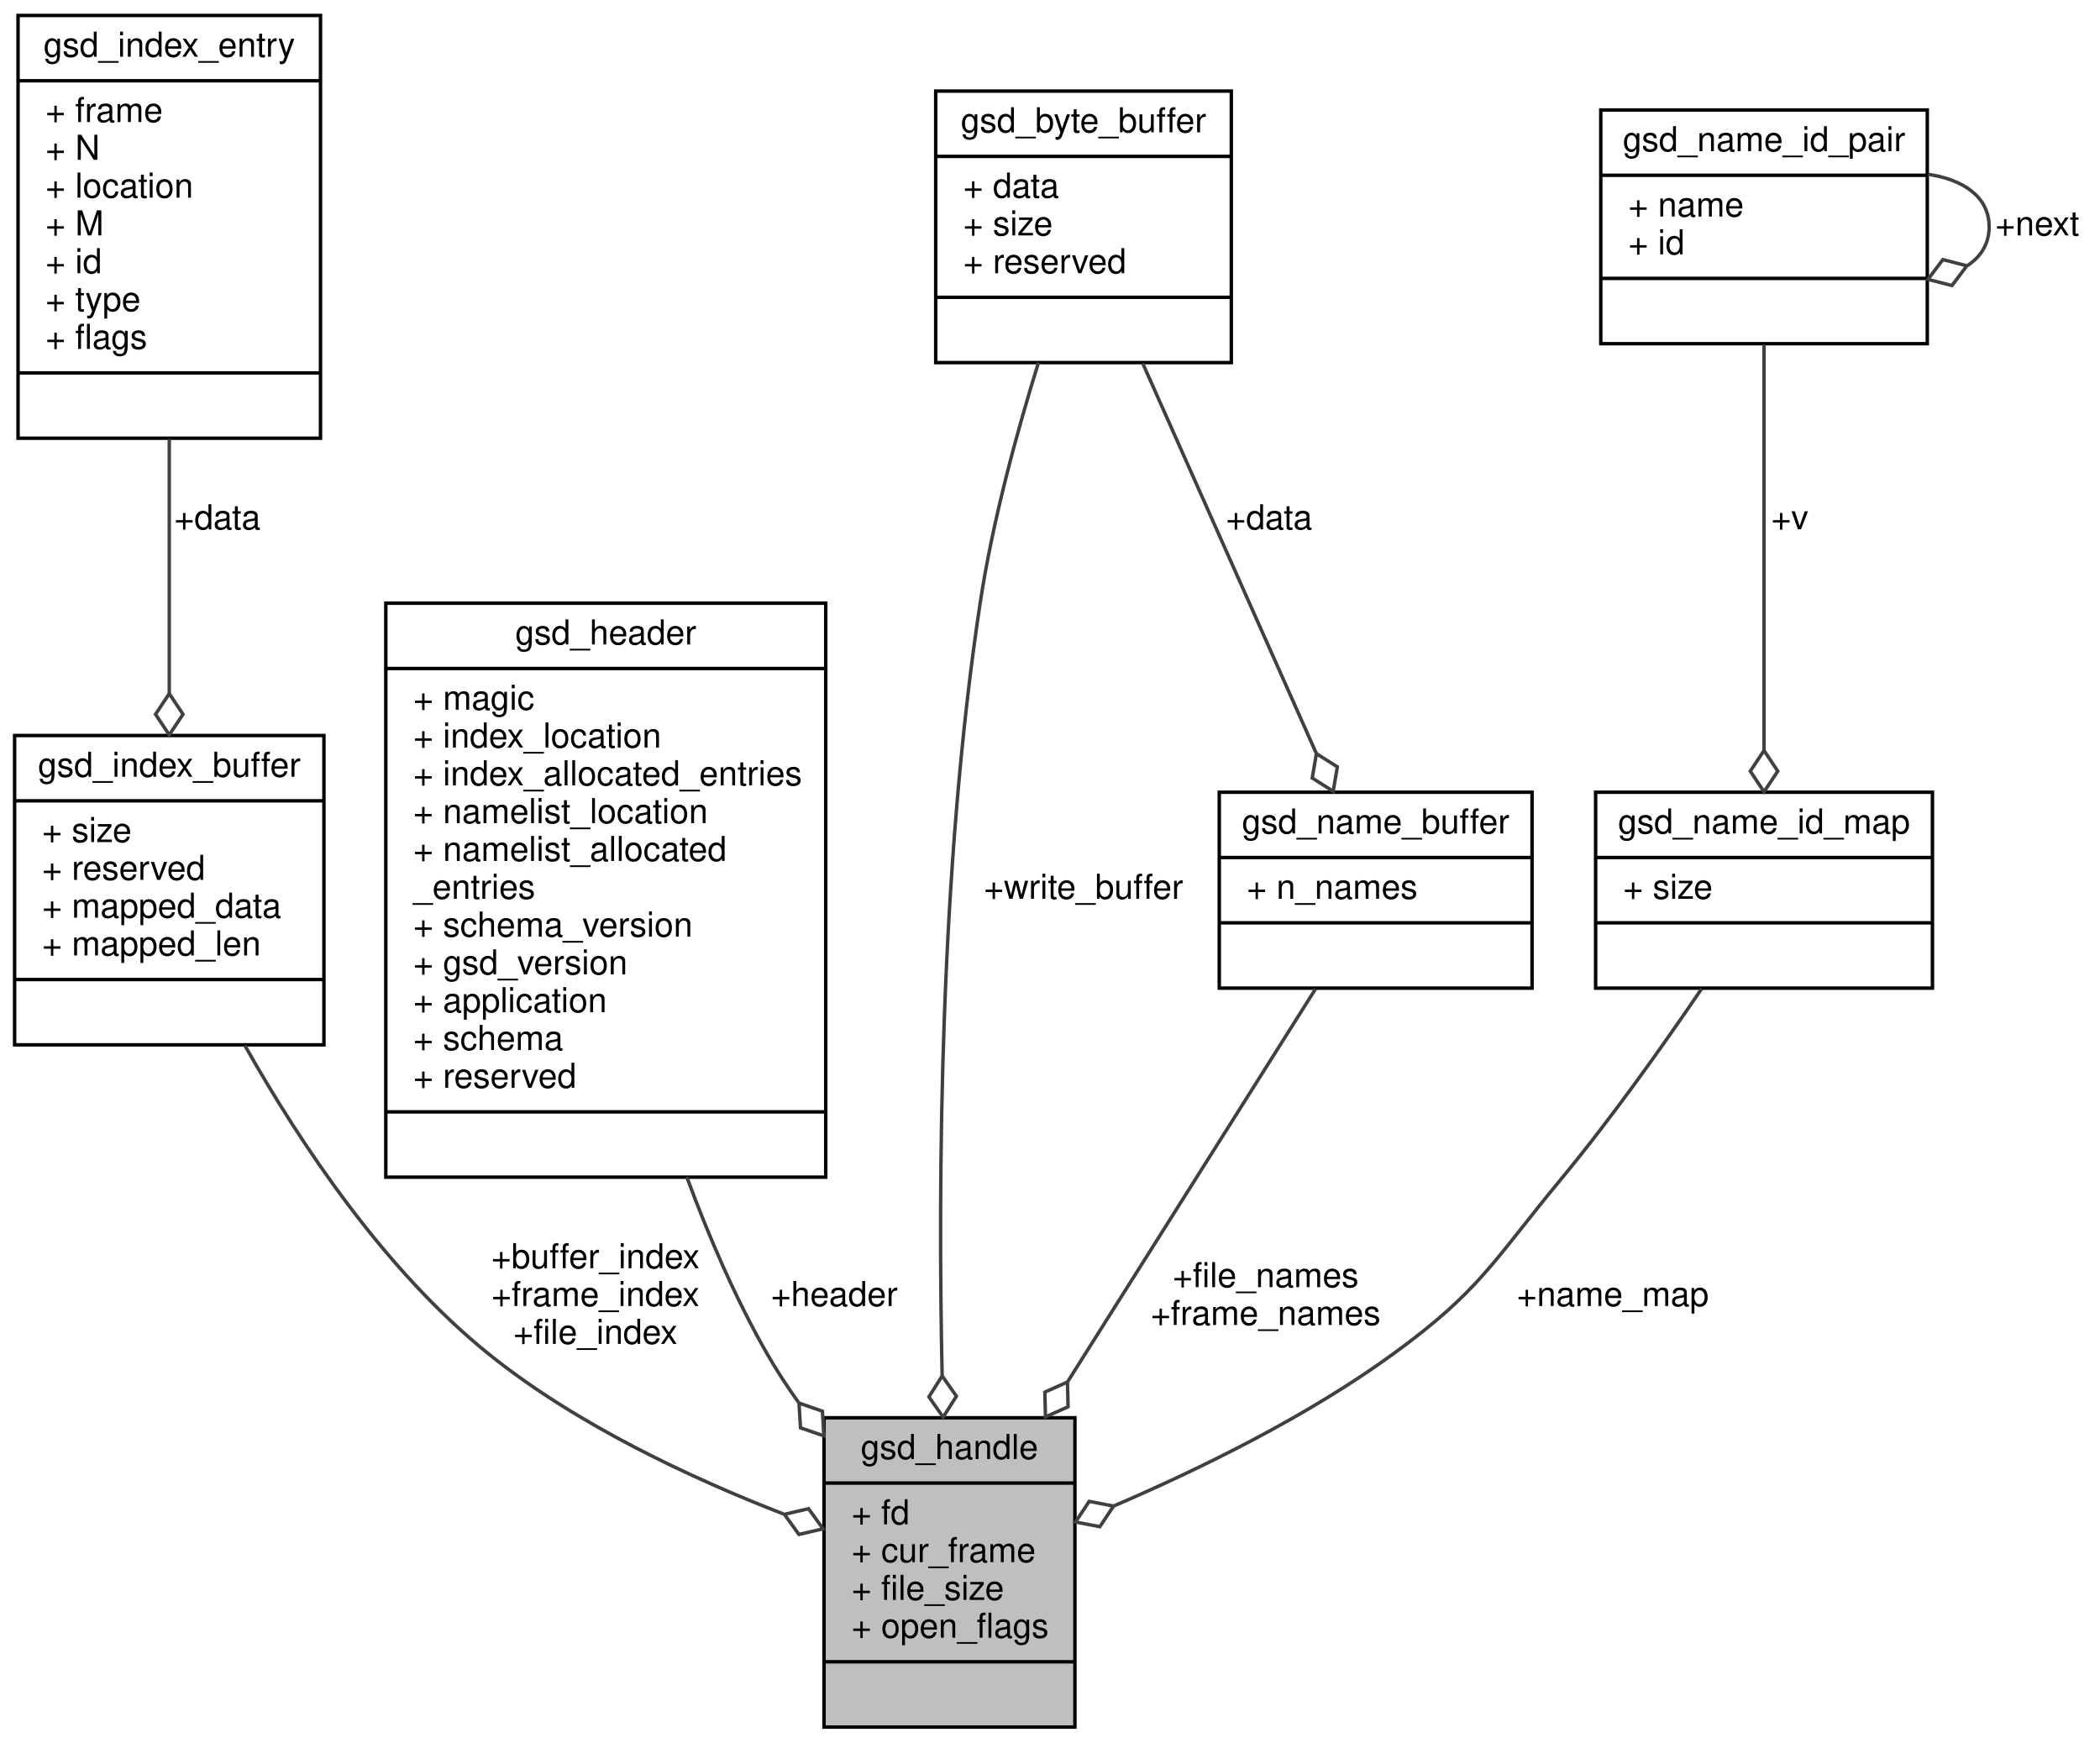
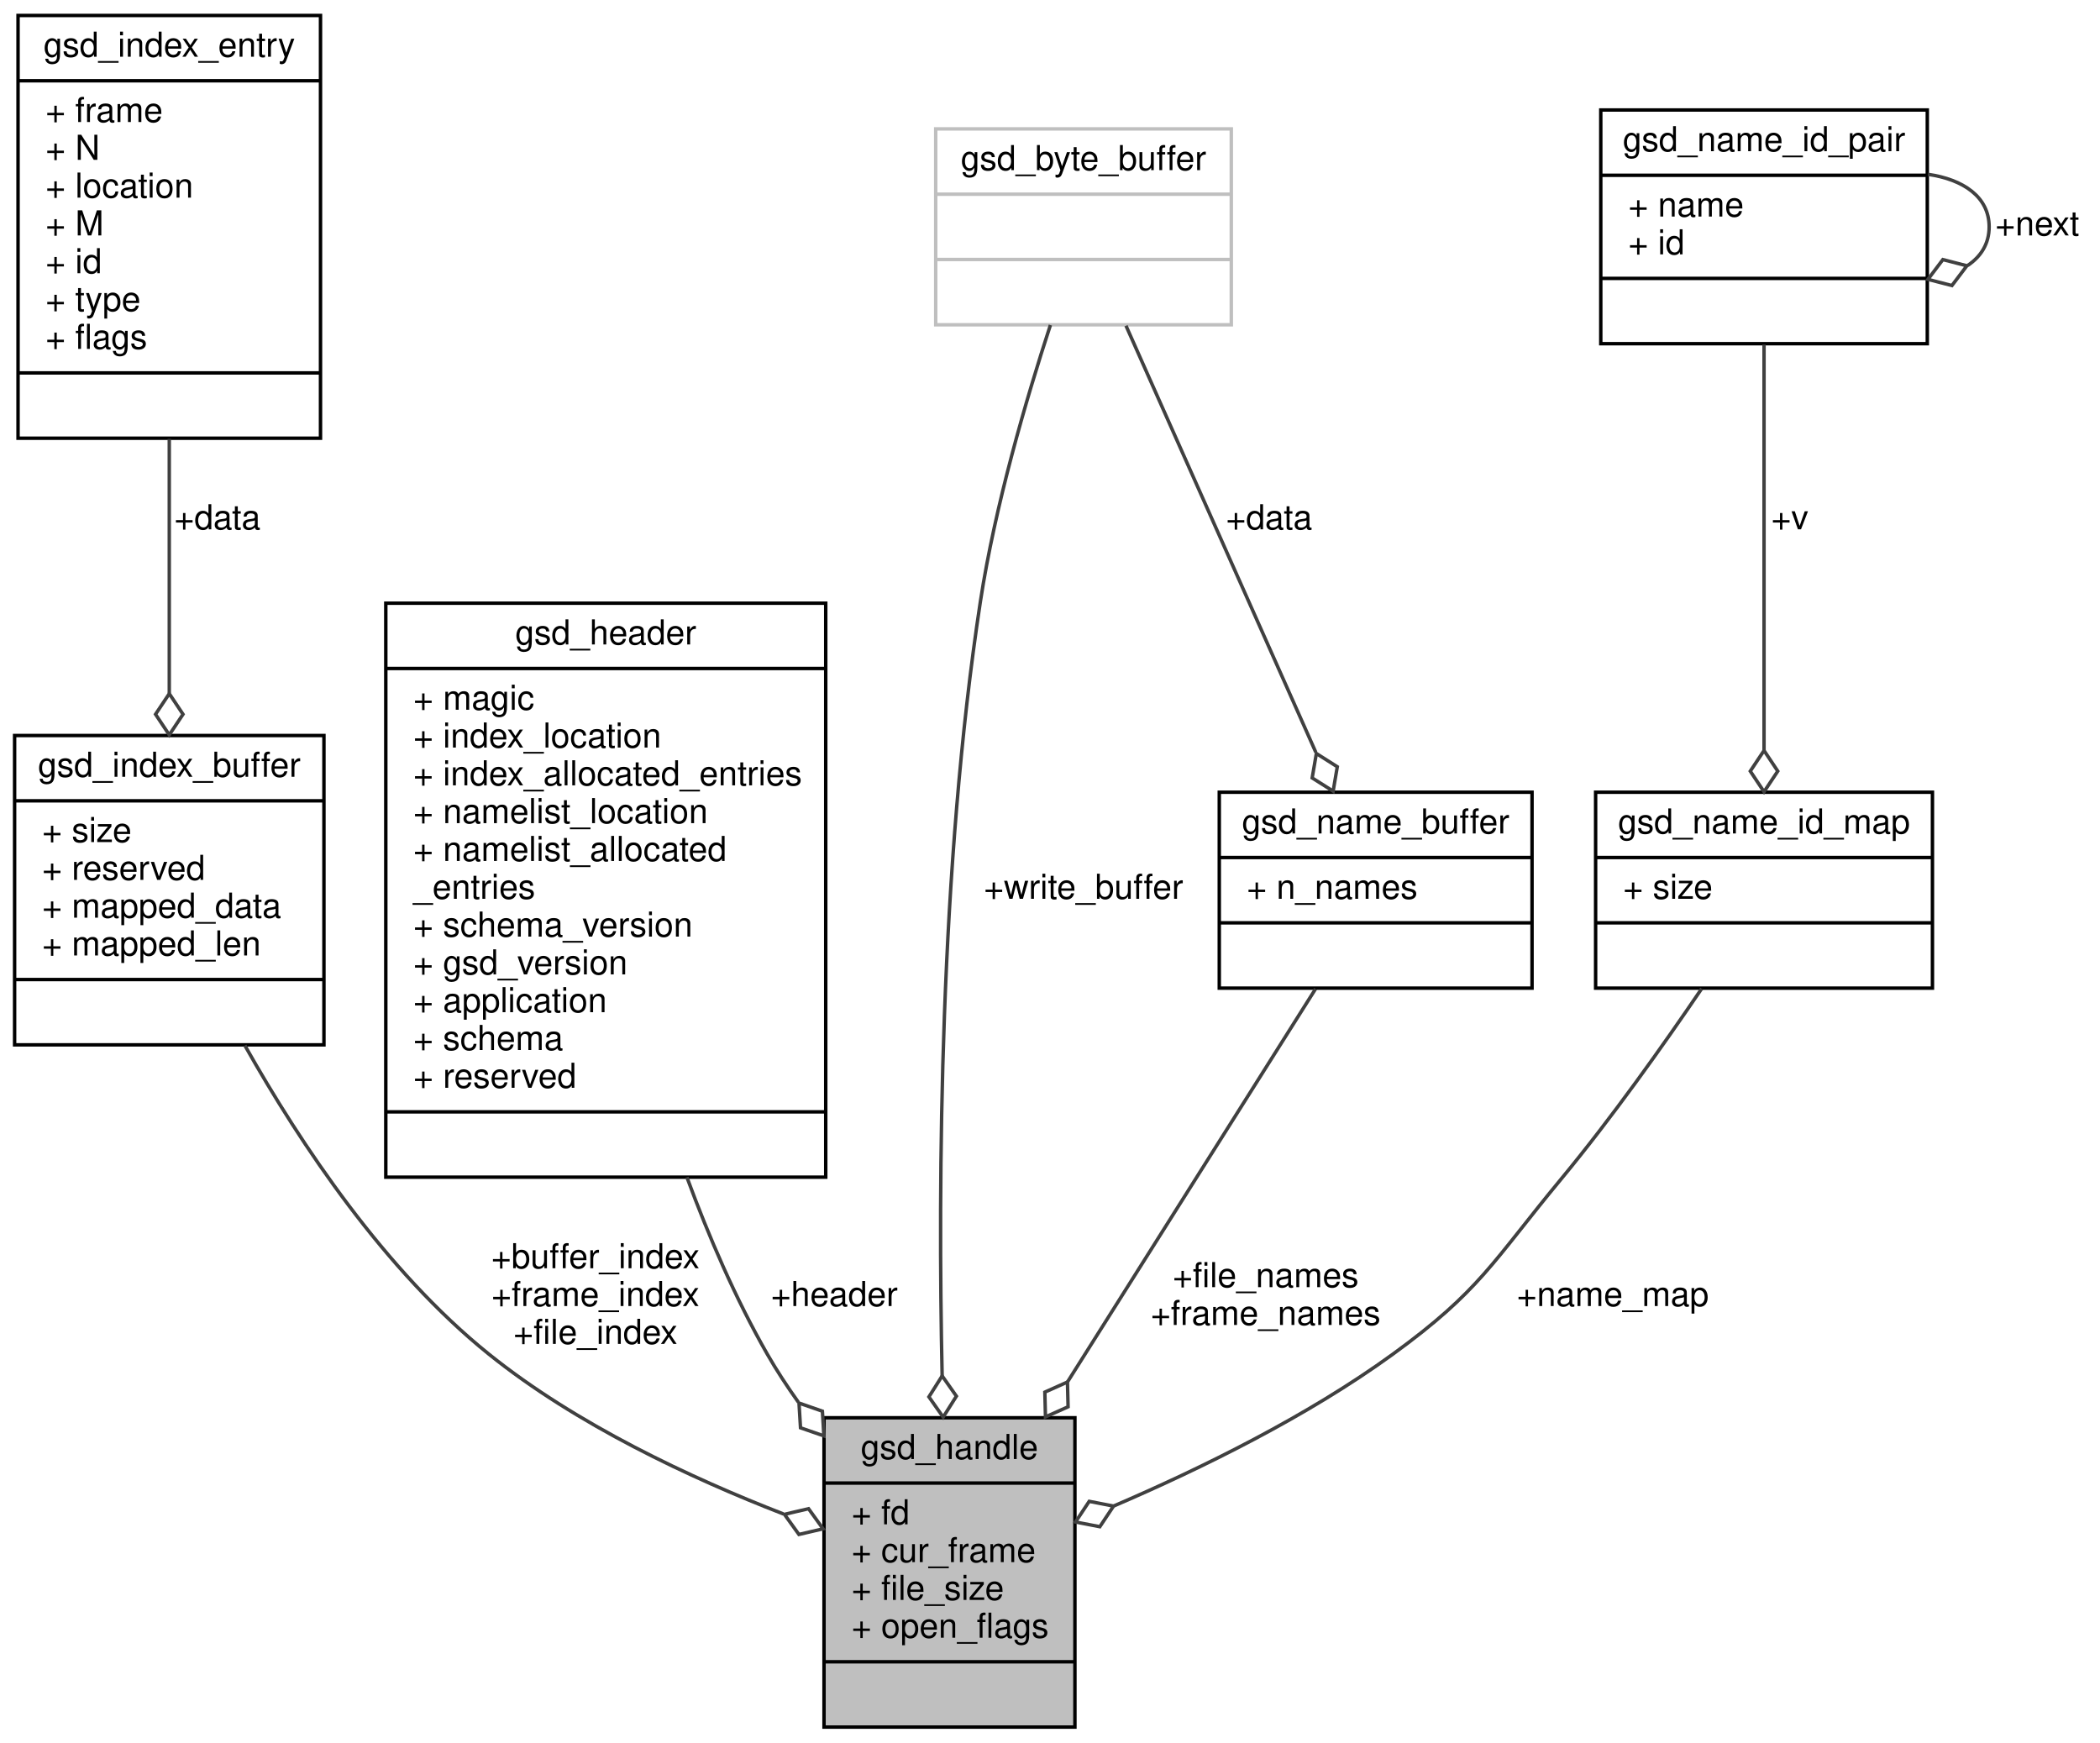
<svg xmlns="http://www.w3.org/2000/svg" xmlns:xlink="http://www.w3.org/1999/xlink" width="611pt" height="507pt" viewBox="0.00 0.00 610.50 507.00">
  <g id="graph0" class="graph" transform="scale(1 1) rotate(0) translate(4 503)">
    <g id="node1" class="node">
      <g id="a_node1">
        <a xlink:title=" ">
          <polygon fill="#bfbfbf" stroke="black" points="235.5,-0.5 235.5,-90.5 308.5,-90.5 308.5,-0.5 235.5,-0.5" />
          <text text-anchor="middle" x="272" y="-78.5" font-family="Helvetica,sans-Serif" font-size="10.00">gsd_handle</text>
          <polyline fill="none" stroke="black" points="235.5,-71.5 308.5,-71.5 " />
          <text text-anchor="start" x="243.5" y="-59.5" font-family="Helvetica,sans-Serif" font-size="10.00">+ fd</text>
          <text text-anchor="start" x="243.5" y="-48.5" font-family="Helvetica,sans-Serif" font-size="10.00">+ cur_frame</text>
          <text text-anchor="start" x="243.5" y="-37.5" font-family="Helvetica,sans-Serif" font-size="10.00">+ file_size</text>
          <text text-anchor="start" x="243.5" y="-26.5" font-family="Helvetica,sans-Serif" font-size="10.00">+ open_flags</text>
          <polyline fill="none" stroke="black" points="235.5,-19.5 308.5,-19.5 " />
          <text text-anchor="middle" x="272" y="-7.5" font-family="Helvetica,sans-Serif" font-size="10.00"> </text>
        </a>
      </g>
    </g>
    <g id="node2" class="node">
      <g id="a_node2">
        <a xlink:href="structgsd__index__buffer.html" target="_top" xlink:title=" ">
          <polygon fill="none" stroke="black" points="0,-199 0,-289 90,-289 90,-199 0,-199" />
          <text text-anchor="middle" x="45" y="-277" font-family="Helvetica,sans-Serif" font-size="10.00">gsd_index_buffer</text>
          <polyline fill="none" stroke="black" points="0,-270 90,-270 " />
          <text text-anchor="start" x="8" y="-258" font-family="Helvetica,sans-Serif" font-size="10.00">+ size</text>
          <text text-anchor="start" x="8" y="-247" font-family="Helvetica,sans-Serif" font-size="10.00">+ reserved</text>
          <text text-anchor="start" x="8" y="-236" font-family="Helvetica,sans-Serif" font-size="10.00">+ mapped_data</text>
          <text text-anchor="start" x="8" y="-225" font-family="Helvetica,sans-Serif" font-size="10.00">+ mapped_len</text>
          <polyline fill="none" stroke="black" points="0,-218 90,-218 " />
          <text text-anchor="middle" x="45" y="-206" font-family="Helvetica,sans-Serif" font-size="10.00"> </text>
        </a>
      </g>
    </g>
    <g id="edge1" class="edge">
      <path fill="none" stroke="#404040" d="M67,-198.81C83.26,-169.98 107.77,-133.31 138,-109 163.44,-88.54 196.68,-72.99 223.68,-62.51" />
      <polygon fill="none" stroke="#404040" points="223.98,-62.4 228.2,-56.55 235.22,-58.19 231,-64.04 223.98,-62.4" />
      <text text-anchor="middle" x="169" y="-134" font-family="Helvetica,sans-Serif" font-size="10.00"> +buffer_index</text>
      <text text-anchor="middle" x="169" y="-123" font-family="Helvetica,sans-Serif" font-size="10.00">+frame_index</text>
      <text text-anchor="middle" x="169" y="-112" font-family="Helvetica,sans-Serif" font-size="10.00">+file_index</text>
    </g>
    <g id="node3" class="node">
      <g id="a_node3">
        <a xlink:href="structgsd__index__entry.html" target="_top" xlink:title=" ">
          <polygon fill="none" stroke="black" points="1,-375.5 1,-498.5 89,-498.5 89,-375.5 1,-375.5" />
          <text text-anchor="middle" x="45" y="-486.5" font-family="Helvetica,sans-Serif" font-size="10.00">gsd_index_entry</text>
          <polyline fill="none" stroke="black" points="1,-479.5 89,-479.5 " />
          <text text-anchor="start" x="9" y="-467.5" font-family="Helvetica,sans-Serif" font-size="10.00">+ frame</text>
          <text text-anchor="start" x="9" y="-456.5" font-family="Helvetica,sans-Serif" font-size="10.00">+ N</text>
          <text text-anchor="start" x="9" y="-445.5" font-family="Helvetica,sans-Serif" font-size="10.00">+ location</text>
          <text text-anchor="start" x="9" y="-434.5" font-family="Helvetica,sans-Serif" font-size="10.00">+ M</text>
          <text text-anchor="start" x="9" y="-423.5" font-family="Helvetica,sans-Serif" font-size="10.00">+ id</text>
          <text text-anchor="start" x="9" y="-412.5" font-family="Helvetica,sans-Serif" font-size="10.00">+ type</text>
          <text text-anchor="start" x="9" y="-401.5" font-family="Helvetica,sans-Serif" font-size="10.00">+ flags</text>
          <polyline fill="none" stroke="black" points="1,-394.5 89,-394.5 " />
          <text text-anchor="middle" x="45" y="-382.5" font-family="Helvetica,sans-Serif" font-size="10.00"> </text>
        </a>
      </g>
    </g>
    <g id="edge2" class="edge">
      <path fill="none" stroke="#404040" d="M45,-375.3C45,-351.6 45,-324.58 45,-301.32" />
      <polygon fill="none" stroke="#404040" points="45,-301.18 41,-295.18 45,-289.18 49,-295.18 45,-301.18" />
      <text text-anchor="middle" x="59" y="-349" font-family="Helvetica,sans-Serif" font-size="10.00"> +data</text>
    </g>
    <g id="node4" class="node">
      <g id="a_node4">
        <a xlink:href="structgsd__header.html" target="_top" xlink:title=" ">
          <polygon fill="none" stroke="black" points="108,-160.5 108,-327.5 236,-327.5 236,-160.5 108,-160.5" />
          <text text-anchor="middle" x="172" y="-315.5" font-family="Helvetica,sans-Serif" font-size="10.00">gsd_header</text>
          <polyline fill="none" stroke="black" points="108,-308.5 236,-308.5 " />
          <text text-anchor="start" x="116" y="-296.5" font-family="Helvetica,sans-Serif" font-size="10.00">+ magic</text>
          <text text-anchor="start" x="116" y="-285.5" font-family="Helvetica,sans-Serif" font-size="10.00">+ index_location</text>
          <text text-anchor="start" x="116" y="-274.5" font-family="Helvetica,sans-Serif" font-size="10.00">+ index_allocated_entries</text>
          <text text-anchor="start" x="116" y="-263.5" font-family="Helvetica,sans-Serif" font-size="10.00">+ namelist_location</text>
          <text text-anchor="start" x="116" y="-252.5" font-family="Helvetica,sans-Serif" font-size="10.00">+ namelist_allocated</text>
          <text text-anchor="start" x="116" y="-241.5" font-family="Helvetica,sans-Serif" font-size="10.00">_entries</text>
          <text text-anchor="start" x="116" y="-230.5" font-family="Helvetica,sans-Serif" font-size="10.00">+ schema_version</text>
          <text text-anchor="start" x="116" y="-219.5" font-family="Helvetica,sans-Serif" font-size="10.00">+ gsd_version</text>
          <text text-anchor="start" x="116" y="-208.5" font-family="Helvetica,sans-Serif" font-size="10.00">+ application</text>
          <text text-anchor="start" x="116" y="-197.5" font-family="Helvetica,sans-Serif" font-size="10.00">+ schema</text>
          <text text-anchor="start" x="116" y="-186.5" font-family="Helvetica,sans-Serif" font-size="10.00">+ reserved</text>
          <polyline fill="none" stroke="black" points="108,-179.5 236,-179.5 " />
          <text text-anchor="middle" x="172" y="-167.5" font-family="Helvetica,sans-Serif" font-size="10.00"> </text>
        </a>
      </g>
    </g>
    <g id="edge3" class="edge">
      <path fill="none" stroke="#404040" d="M195.61,-160.47C202.07,-142.95 209.87,-124.94 219,-109 221.7,-104.29 224.77,-99.6 228.04,-95.02" />
      <polygon fill="none" stroke="#404040" points="228.22,-94.78 228.66,-87.58 235.47,-85.22 235.03,-92.41 228.22,-94.78" />
      <text text-anchor="middle" x="238.5" y="-123" font-family="Helvetica,sans-Serif" font-size="10.00"> +header</text>
    </g>
    <g id="node5" class="node">
      <g id="a_node5">
        <a xlink:href="structgsd__name__buffer.html" target="_top" xlink:title=" ">
          <polygon fill="none" stroke="black" points="350.5,-215.5 350.5,-272.5 441.5,-272.5 441.5,-215.5 350.5,-215.5" />
          <text text-anchor="middle" x="396" y="-260.5" font-family="Helvetica,sans-Serif" font-size="10.00">gsd_name_buffer</text>
          <polyline fill="none" stroke="black" points="350.5,-253.5 441.5,-253.5 " />
          <text text-anchor="start" x="358.5" y="-241.5" font-family="Helvetica,sans-Serif" font-size="10.00">+ n_names</text>
          <polyline fill="none" stroke="black" points="350.5,-234.5 441.5,-234.5 " />
          <text text-anchor="middle" x="396" y="-222.5" font-family="Helvetica,sans-Serif" font-size="10.00"> </text>
        </a>
      </g>
    </g>
    <g id="edge4" class="edge">
      <path fill="none" stroke="#404040" d="M378.5,-215.26C359.82,-185.67 329.77,-138.05 306.34,-100.92" />
      <polygon fill="none" stroke="#404040" points="306.33,-100.9 299.75,-97.96 299.93,-90.75 306.51,-93.69 306.33,-100.9" />
      <text text-anchor="middle" x="364" y="-128.5" font-family="Helvetica,sans-Serif" font-size="10.00"> +file_names</text>
      <text text-anchor="middle" x="364" y="-117.5" font-family="Helvetica,sans-Serif" font-size="10.00">+frame_names</text>
    </g>
    <g id="node6" class="node">
      <g id="a_node6">
-         <a xlink:href="structgsd__byte__buffer.html" target="_top" xlink:title=" ">
-           <polygon fill="none" stroke="black" points="268,-397.5 268,-476.5 354,-476.5 354,-397.5 268,-397.5" />
-           <text text-anchor="middle" x="311" y="-464.5" font-family="Helvetica,sans-Serif" font-size="10.00">gsd_byte_buffer</text>
-           <polyline fill="none" stroke="black" points="268,-457.5 354,-457.5 " />
-           <text text-anchor="start" x="276" y="-445.5" font-family="Helvetica,sans-Serif" font-size="10.00">+ data</text>
-           <text text-anchor="start" x="276" y="-434.5" font-family="Helvetica,sans-Serif" font-size="10.00">+ size</text>
-           <text text-anchor="start" x="276" y="-423.5" font-family="Helvetica,sans-Serif" font-size="10.00">+ reserved</text>
-           <polyline fill="none" stroke="black" points="268,-416.5 354,-416.5 " />
-           <text text-anchor="middle" x="311" y="-404.5" font-family="Helvetica,sans-Serif" font-size="10.00"> </text>
+         <a xlink:title=" ">
+           <polygon fill="none" stroke="#bfbfbf" points="268,-408.5 268,-465.5 354,-465.5 354,-408.5 268,-408.5" />
+           <text text-anchor="middle" x="311" y="-453.5" font-family="Helvetica,sans-Serif" font-size="10.00">gsd_byte_buffer</text>
+           <polyline fill="none" stroke="#bfbfbf" points="268,-446.5 354,-446.5 " />
+           <text text-anchor="middle" x="311" y="-434.5" font-family="Helvetica,sans-Serif" font-size="10.00"> </text>
+           <polyline fill="none" stroke="#bfbfbf" points="268,-427.5 354,-427.5 " />
+           <text text-anchor="middle" x="311" y="-415.5" font-family="Helvetica,sans-Serif" font-size="10.00"> </text>
        </a>
      </g>
    </g>
    <g id="edge6" class="edge">
-       <path fill="none" stroke="#404040" d="M297.89,-397.5C291.56,-377.1 284.58,-351.47 281,-328 269.18,-250.54 268.63,-159.76 269.87,-102.68" />
+       <path fill="none" stroke="#404040" d="M301.37,-408.43C294.32,-386.84 285.26,-355.89 281,-328 269.18,-250.54 268.63,-159.76 269.87,-102.68" />
      <polygon fill="none" stroke="#404040" points="269.87,-102.68 266.02,-96.58 270.17,-90.68 274.02,-96.78 269.87,-102.68" />
      <text text-anchor="middle" x="311" y="-241.5" font-family="Helvetica,sans-Serif" font-size="10.00"> +write_buffer</text>
    </g>
    <g id="edge5" class="edge">
-       <path fill="none" stroke="#404040" d="M328.2,-397.35C342.91,-364.29 363.98,-316.95 378.71,-283.84" />
-       <polygon fill="none" stroke="#404040" points="378.76,-283.73 377.55,-276.63 383.64,-272.77 384.86,-279.88 378.76,-283.73" />
+       <path fill="none" stroke="#404040" d="M323.36,-408.23C337.9,-375.55 362.14,-321.08 378.58,-284.14" />
+       <polygon fill="none" stroke="#404040" points="378.75,-283.77 377.53,-276.66 383.63,-272.81 384.84,-279.91 378.75,-283.77" />
      <text text-anchor="middle" x="365" y="-349" font-family="Helvetica,sans-Serif" font-size="10.00"> +data</text>
    </g>
    <g id="node7" class="node">
      <g id="a_node7">
        <a xlink:href="structgsd__name__id__map.html" target="_top" xlink:title=" ">
          <polygon fill="none" stroke="black" points="460,-215.5 460,-272.5 558,-272.5 558,-215.5 460,-215.5" />
          <text text-anchor="middle" x="509" y="-260.5" font-family="Helvetica,sans-Serif" font-size="10.00">gsd_name_id_map</text>
          <polyline fill="none" stroke="black" points="460,-253.5 558,-253.5 " />
          <text text-anchor="start" x="468" y="-241.5" font-family="Helvetica,sans-Serif" font-size="10.00">+ size</text>
          <polyline fill="none" stroke="black" points="460,-234.5 558,-234.5 " />
          <text text-anchor="middle" x="509" y="-222.5" font-family="Helvetica,sans-Serif" font-size="10.00"> </text>
        </a>
      </g>
    </g>
    <g id="edge7" class="edge">
      <path fill="none" stroke="#404040" d="M490.85,-215.34C479.64,-198.83 464.66,-177.7 450,-160 429.95,-135.79 426.43,-127.48 401,-109 376.12,-90.92 345.2,-75.74 319.87,-64.86" />
      <polygon fill="none" stroke="#404040" points="319.74,-64.8 312.66,-66.18 308.67,-60.17 315.75,-58.8 319.74,-64.8" />
      <text text-anchor="middle" x="465" y="-123" font-family="Helvetica,sans-Serif" font-size="10.00"> +name_map</text>
    </g>
    <g id="node8" class="node">
      <g id="a_node8">
        <a xlink:href="structgsd__name__id__pair.html" target="_top" xlink:title=" ">
          <polygon fill="none" stroke="black" points="461.5,-403 461.5,-471 556.5,-471 556.5,-403 461.5,-403" />
          <text text-anchor="middle" x="509" y="-459" font-family="Helvetica,sans-Serif" font-size="10.00">gsd_name_id_pair</text>
          <polyline fill="none" stroke="black" points="461.5,-452 556.5,-452 " />
          <text text-anchor="start" x="469.5" y="-440" font-family="Helvetica,sans-Serif" font-size="10.00">+ name</text>
          <text text-anchor="start" x="469.5" y="-429" font-family="Helvetica,sans-Serif" font-size="10.00">+ id</text>
          <polyline fill="none" stroke="black" points="461.5,-422 556.5,-422 " />
          <text text-anchor="middle" x="509" y="-410" font-family="Helvetica,sans-Serif" font-size="10.00"> </text>
        </a>
      </g>
    </g>
    <g id="edge8" class="edge">
      <path fill="none" stroke="#404040" d="M509,-402.73C509,-369.89 509,-319.66 509,-284.74" />
      <polygon fill="none" stroke="#404040" points="509,-284.63 505,-278.63 509,-272.63 513,-278.63 509,-284.63" />
      <text text-anchor="middle" x="516.5" y="-349" font-family="Helvetica,sans-Serif" font-size="10.00"> +v</text>
    </g>
    <g id="edge9" class="edge">
      <path fill="none" stroke="#404040" d="M556.69,-452.28C567.01,-450.79 574.5,-445.7 574.5,-437 574.5,-432.11 572.13,-428.36 568.22,-425.74" />
      <polygon fill="none" stroke="#404040" points="568.02,-425.67 561.03,-427.47 556.69,-421.72 563.67,-419.92 568.02,-425.67" />
      <text text-anchor="middle" x="588.5" y="-434.5" font-family="Helvetica,sans-Serif" font-size="10.00"> +next</text>
    </g>
  </g>
</svg>
